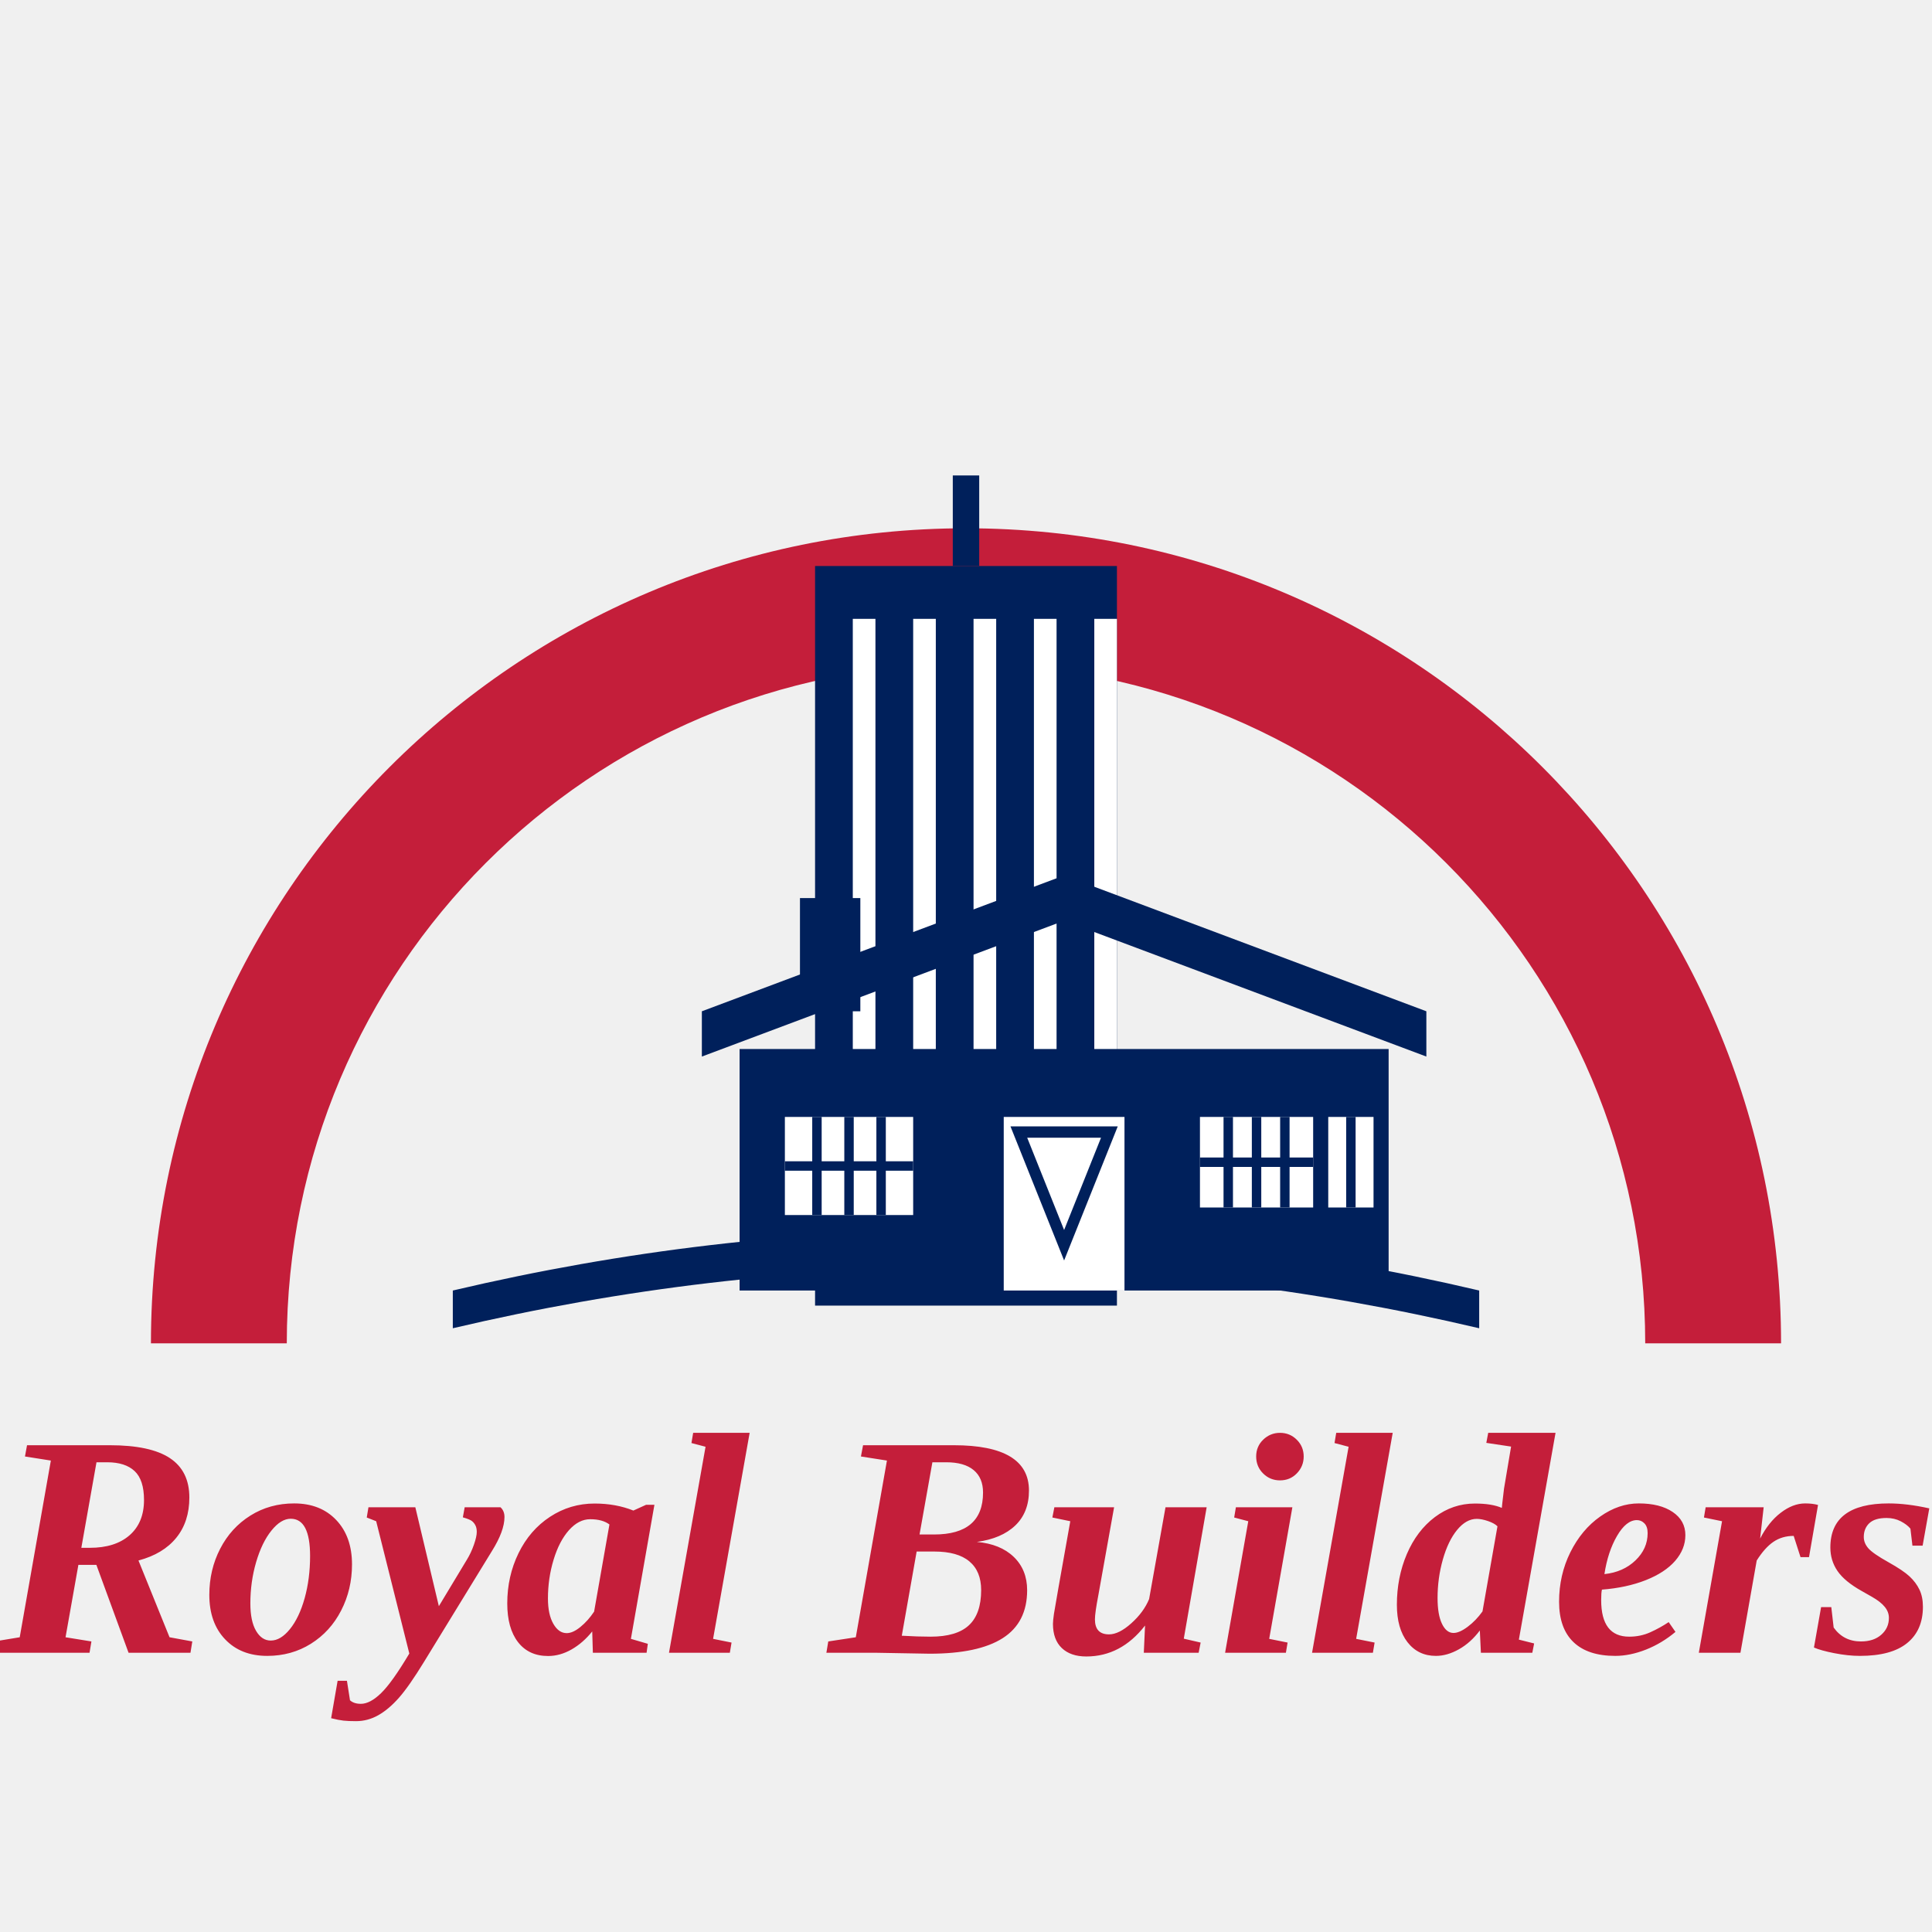
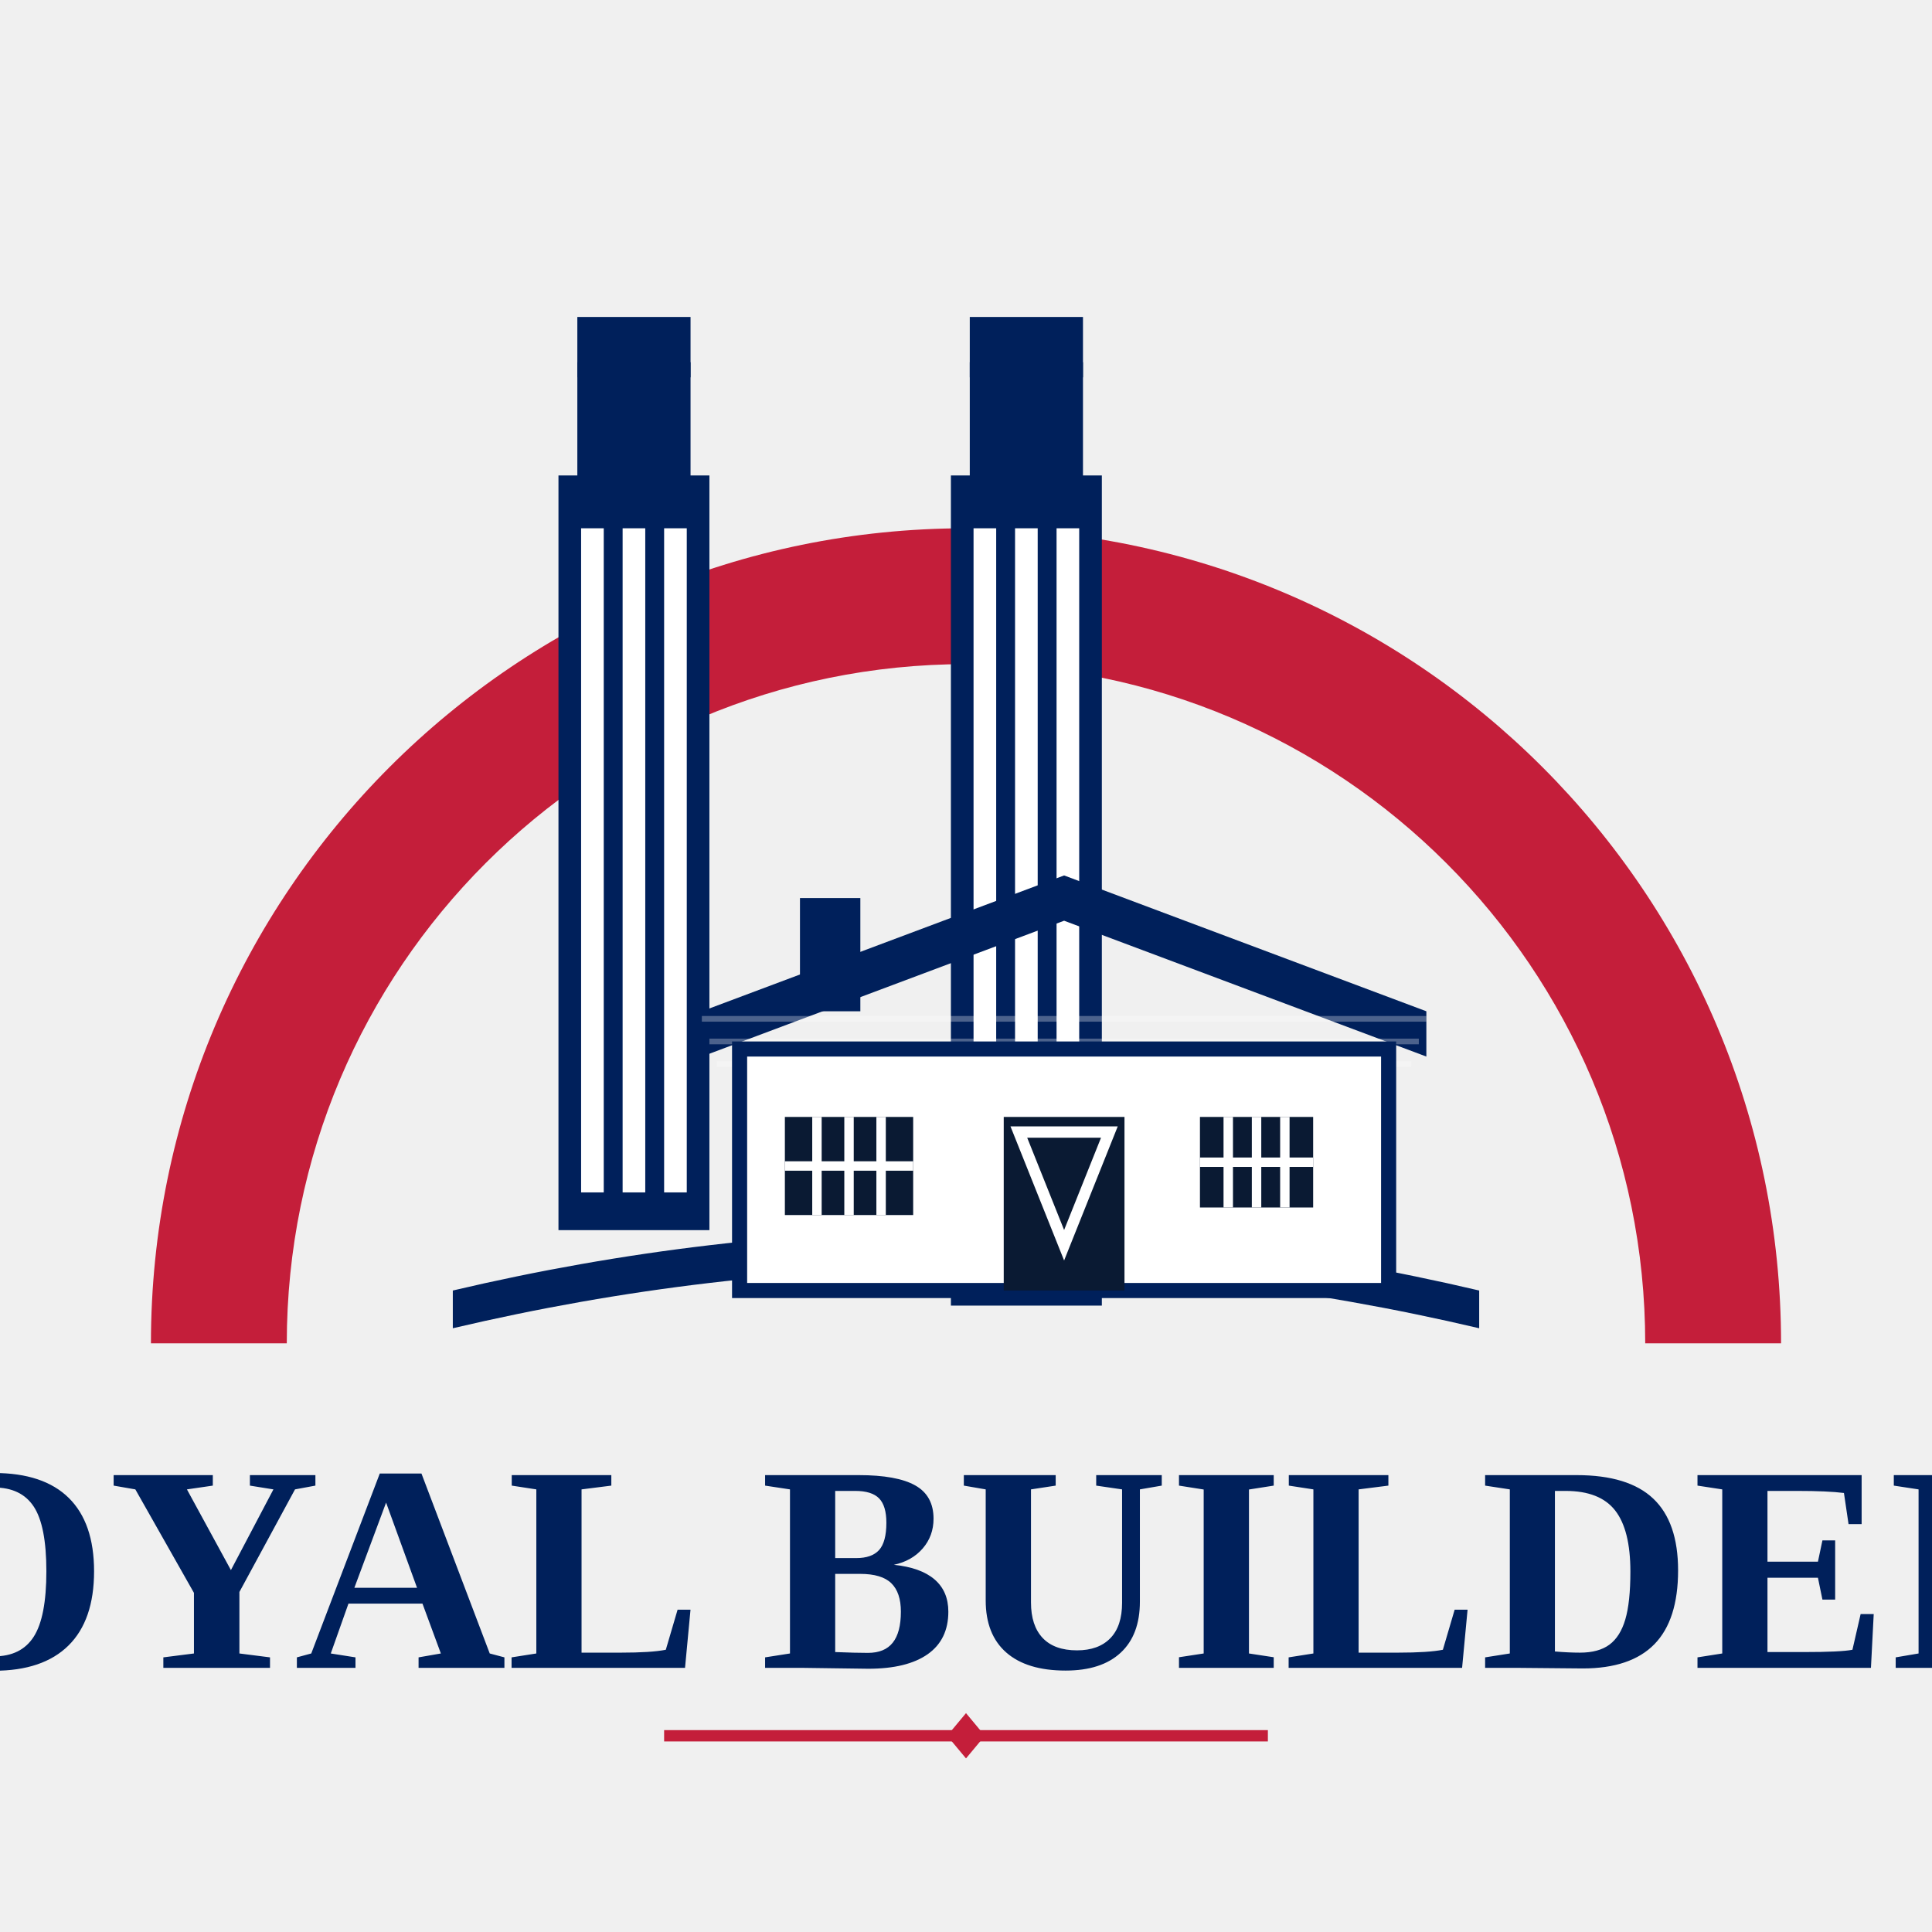
<svg xmlns="http://www.w3.org/2000/svg" width="512" height="512" viewBox="0 0 512 512" role="img" aria-label="Royal Builders logo">
-   <defs>
-     <style>
-       .rb-red { fill: #C41E3A; }
-       .rb-navy { fill: #00205B; }
-       .rb-white { fill: #FFFFFF; }
-     </style>
-     <clipPath id="arcClip">
-       <path d="M56 340 A200 200 0 1 1 456 340 Z" />
-     </clipPath>
-   </defs>
-   <path class="rb-red" d="M40 356 A216 216 0 1 1 472 356 L436 356 A180 180 0 1 0 76 356 Z" />
-   <g class="rb-navy">
-     <rect x="252.5" y="126" width="7" height="24" />
-     <rect x="216" y="150" width="80" height="196" />
+   <path fill="#C41E3A" d="M40 356 A216 216 0 1 1 472 356 L436 356 A180 180 0 1 0 76 356 Z" />
+   <g fill="#00205B">
+     <rect x="148" y="126" width="40" height="200" />
+     <rect x="153" y="96" width="30" height="34" />
+     <rect x="153" y="84" width="30" height="16" />
  </g>
  <g fill="#FFFFFF">
-     <rect x="226" y="164" width="6" height="172" />
-     <rect x="242" y="164" width="6" height="172" />
-     <rect x="258" y="164" width="6" height="172" />
-     <rect x="274" y="164" width="6" height="172" />
-     <rect x="290" y="164" width="6" height="172" />
+     <rect x="154" y="140" width="6" height="176" />
+     <rect x="165" y="140" width="6" height="176" />
+     <rect x="176" y="140" width="6" height="176" />
  </g>
-   <path class="rb-navy" d="M120 342 Q256 310 392 342 L392 352 Q256 320 120 352 Z" />
+   <g fill="#00205B">
+     <rect x="252" y="126" width="40" height="220" />
+     <rect x="257" y="96" width="30" height="34" />
+     <rect x="257" y="84" width="30" height="16" />
+   </g>
+   <g fill="#FFFFFF">
+     <rect x="258" y="140" width="6" height="196" />
+     <rect x="269" y="140" width="6" height="196" />
+     <rect x="280" y="140" width="6" height="196" />
+   </g>
+   <path fill="#00205B" d="M120 342 Q256 310 392 342 L392 352 Q256 320 120 352 Z" />
  <g>
-     <path class="rb-navy" d="M186 268 L282 232 L378 268 L378 280 L282 244 L186 280 Z" />
-     <rect class="rb-navy" x="212" y="238" width="16" height="30" />
-     <rect class="rb-navy" x="196" y="278" width="172" height="64" />
-     <rect class="rb-white" x="266" y="296" width="32" height="46" />
-     <path d="M270 300 L282 330 L294 300 Z" fill="none" stroke="#00205B" stroke-width="3" />
+     <path fill="#00205B" d="M186 268 L282 232 L378 268 L378 280 L282 244 L186 280 Z" />
+     <g stroke="#FFFFFF" stroke-width="1.5" stroke-opacity="0.3">
+       <path d="M186 270 L378 270" />
+       <path d="M188 276 L376 276" />
+       <path d="M190 282 L374 282" />
+     </g>
+     <rect fill="#00205B" x="212" y="238" width="16" height="30" />
+     <rect fill="#FFFFFF" x="196" y="278" width="172" height="64" stroke="#00205B" stroke-width="4" />
+     <rect fill="#0A1A33" x="266" y="296" width="32" height="46" />
+     <path d="M270 300 L282 330 L294 300 Z" fill="none" stroke="#FFFFFF" stroke-width="3" />
    <g>
-       <rect class="rb-white" x="208" y="296" width="34" height="26" />
-       <path stroke="#00205B" stroke-width="2.5" d="M225 296 V322 M208 309 H242 M216.5 296 V322 M233.5 296 V322" />
-     </g>
-     <g>
-       <rect class="rb-white" x="318" y="296" width="30" height="24" />
-       <path stroke="#00205B" stroke-width="2.5" d="M333 296 V320 M318 308 H348 M325.5 296 V320 M340.5 296 V320" />
-       <rect class="rb-white" x="352" y="296" width="12" height="24" />
-       <path stroke="#00205B" stroke-width="2.5" d="M358 296 V320" />
+       <rect fill="#0A1A33" x="208" y="296" width="34" height="26" />
+       <path stroke="#FFFFFF" stroke-width="2.5" d="M225 296 V322 M208 309 H242 M216.5 296 V322 M233.5 296 V322" />
+       <rect fill="#0A1A33" x="318" y="296" width="30" height="24" />
+       <path stroke="#FFFFFF" stroke-width="2.5" d="M333 296 V320 M318 308 H348 M325.5 296 V320 M340.5 296 V320" />
    </g>
  </g>
-   <text x="256" y="438" text-anchor="middle" font-family="'Times New Roman', Georgia, serif" font-size="84" font-weight="bold" font-style="italic" class="rb-red">Royal Builders</text>
+   <text x="256" y="442" text-anchor="middle" font-family="'Times New Roman', Georgia, serif" font-size="78" font-weight="bold" font-style="normal" fill="#00205B">ROYAL BUILDERS</text>
+   <path stroke="#C41E3A" stroke-width="3" d="M176 460 L336 460" />
+   <polygon fill="#C41E3A" points="256,454 261,460 256,466 251,460" />
</svg>
